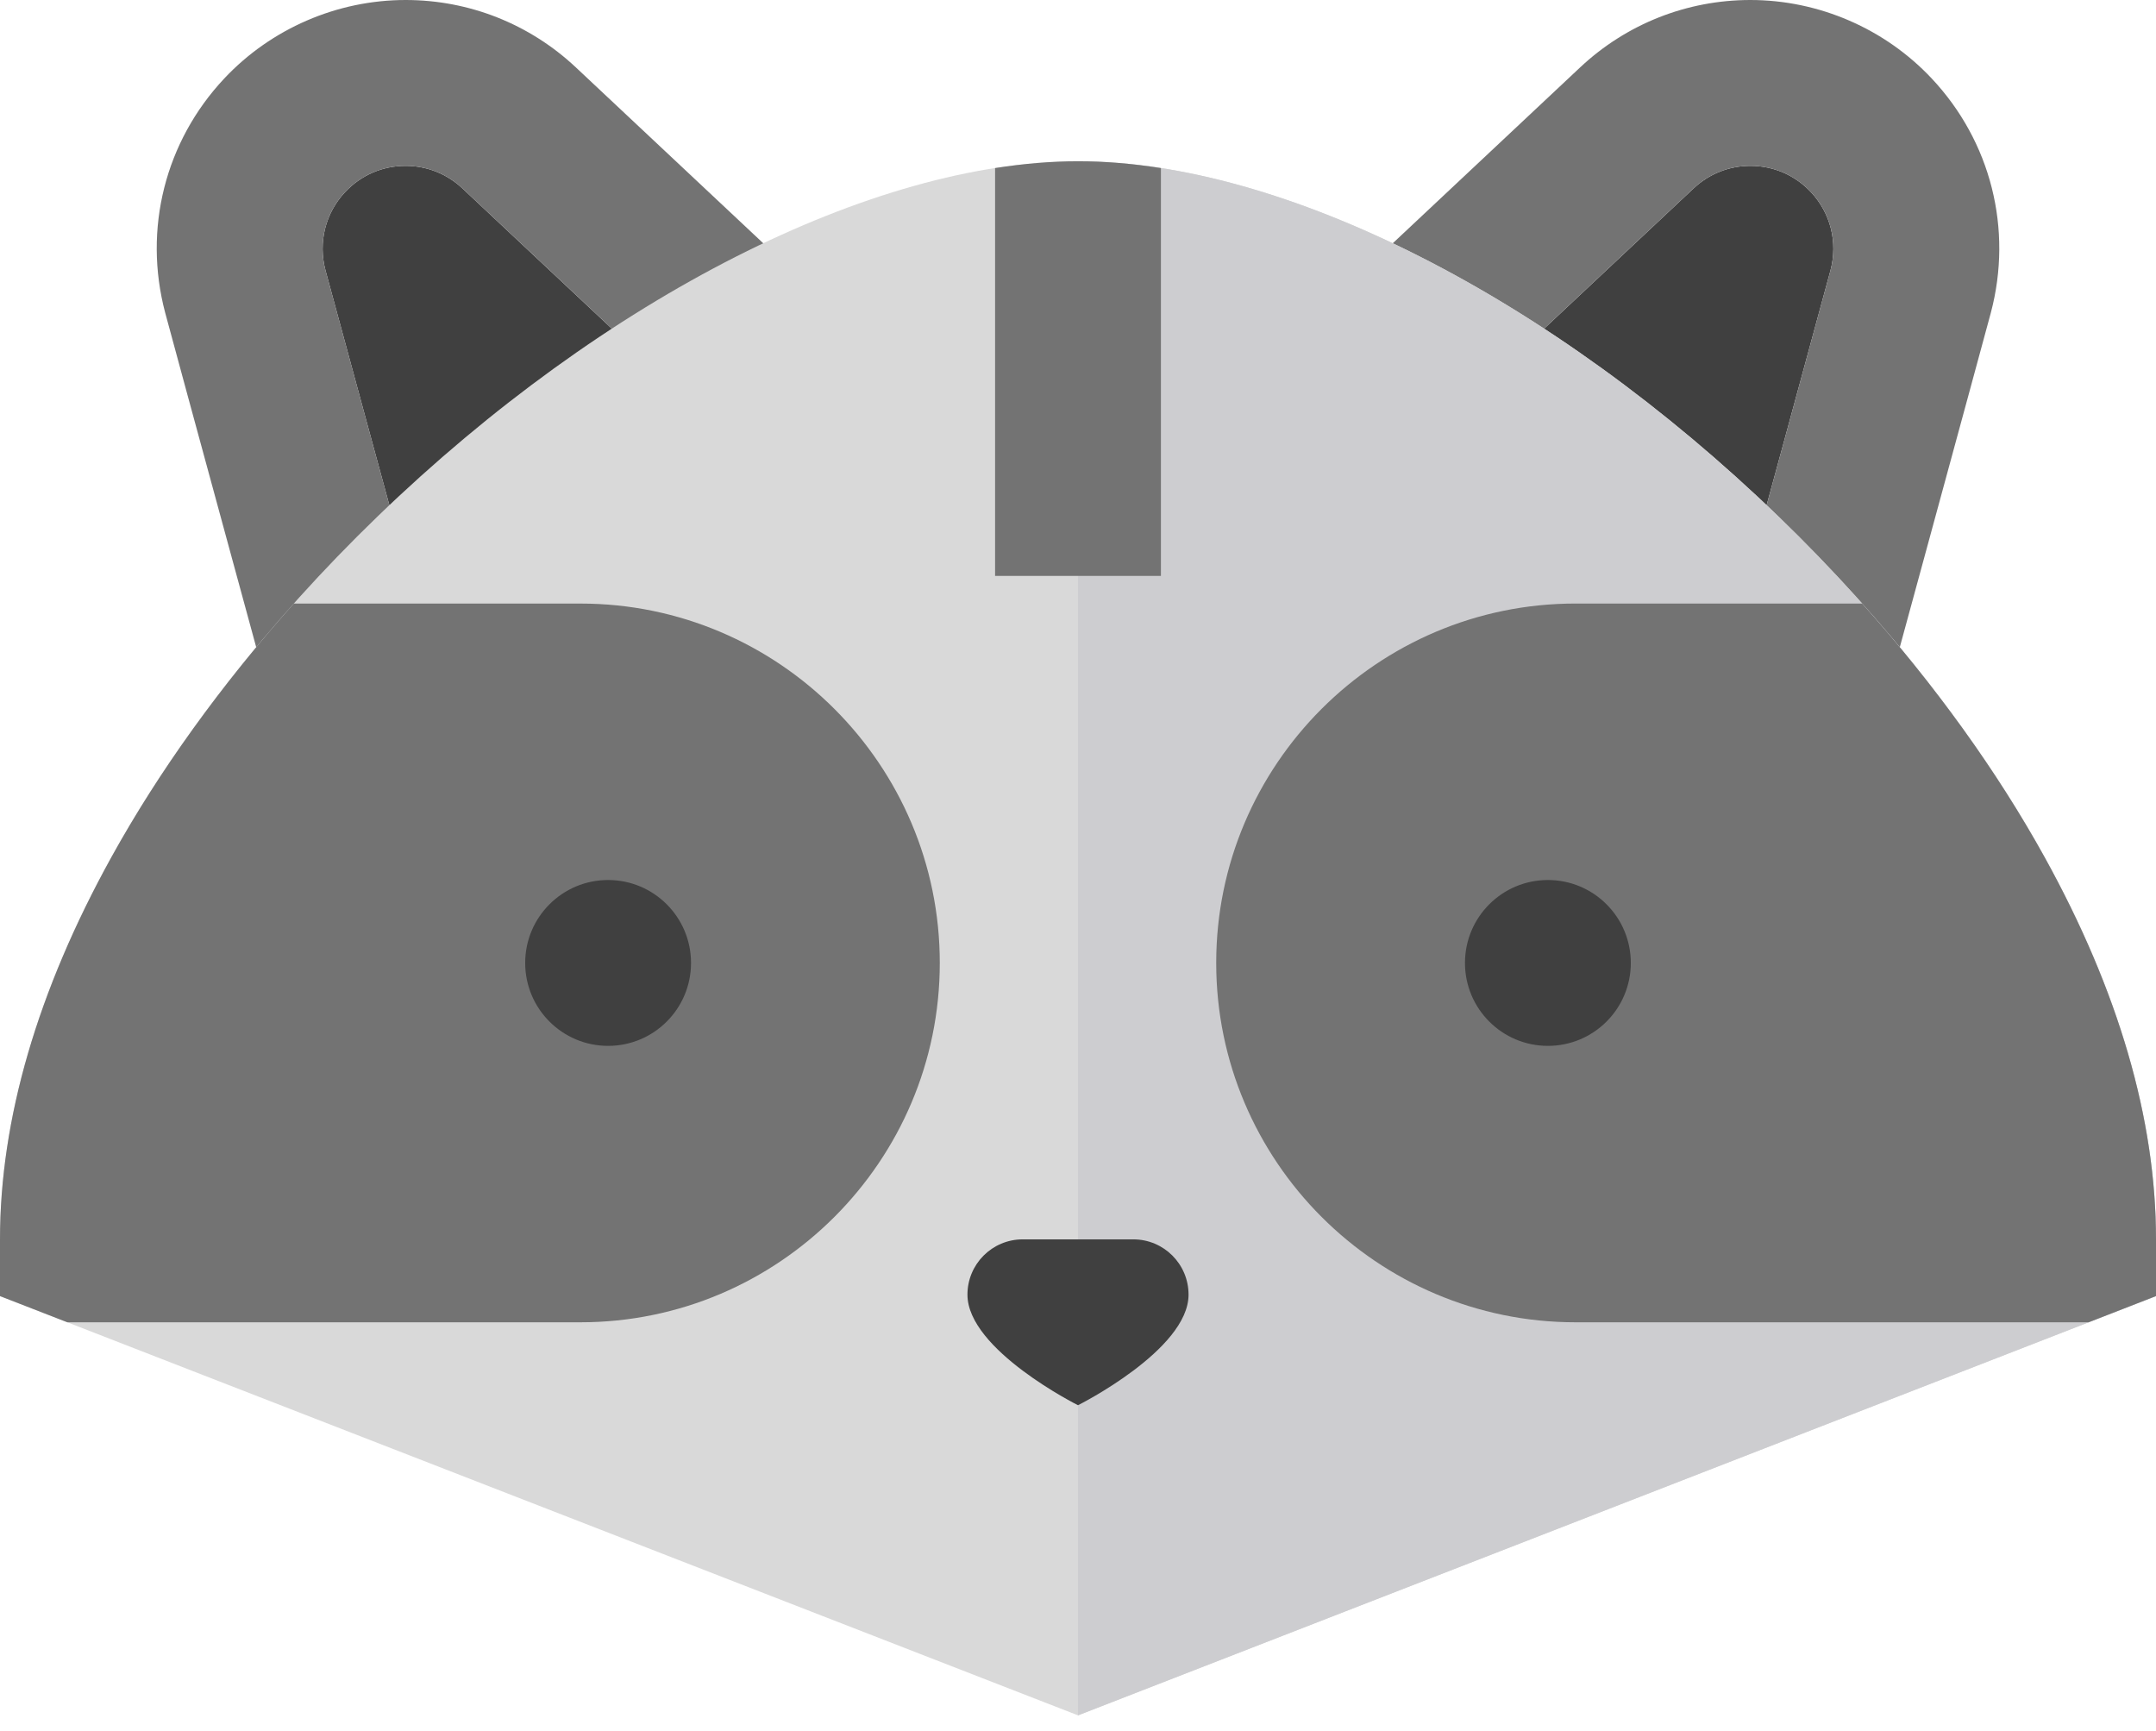
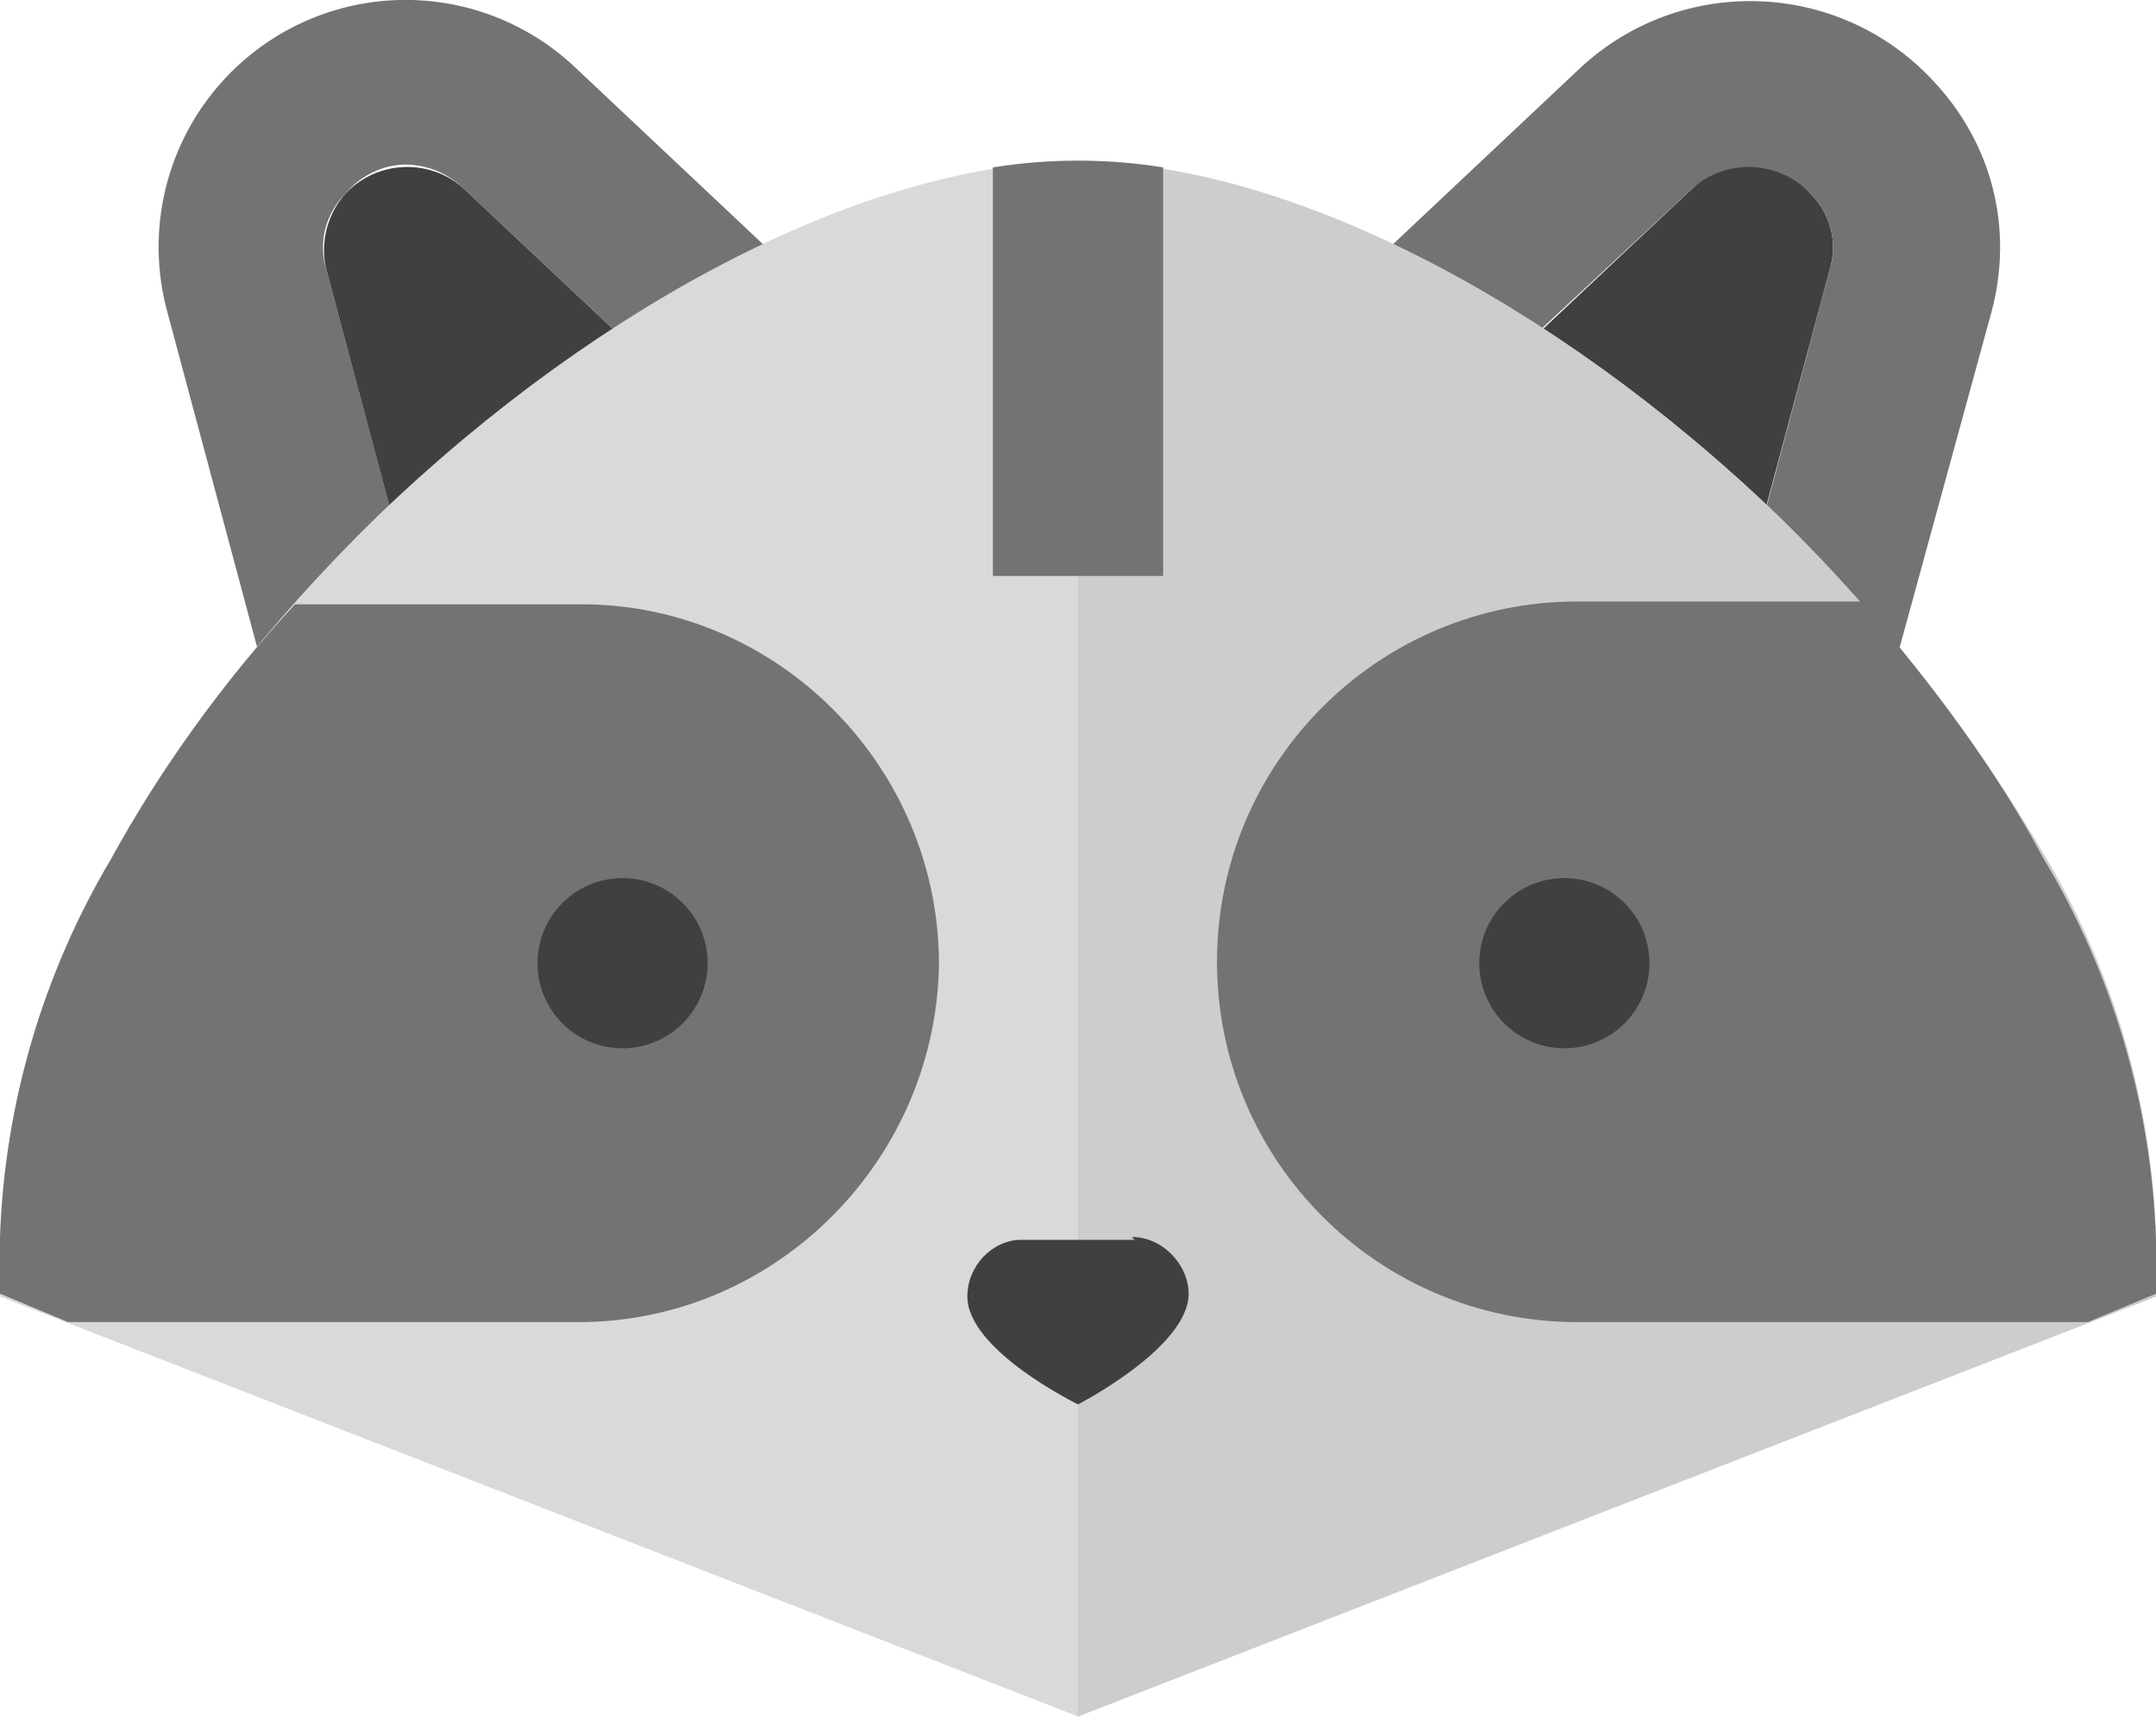
- <svg xmlns="http://www.w3.org/2000/svg" width="76" height="61" viewBox="0 0 76 61" fill="none">
-   <path d="M24.955 18.771C26.058 17.596 25.999 15.742 24.823 14.639L16.298 6.638C15.754 6.127 15.044 5.846 14.299 5.846C13.482 5.846 12.725 6.174 12.166 6.769C11.471 7.509 11.212 8.539 11.472 9.523C11.682 10.316 14.397 20.271 15.533 24.436C18.185 23.739 23.354 20.477 24.955 18.771Z" fill="#404040" />
-   <path d="M28.825 10.376L20.299 2.375C18.667 0.844 16.536 0 14.299 0C11.886 0 9.555 1.009 7.904 2.768C5.82 4.989 5.042 8.074 5.822 11.02C6.092 12.041 10.213 27.145 10.388 27.788L10.605 28.584L11.207 29.149C11.823 29.727 12.924 30.415 14.678 30.415C16.785 30.415 19.576 29.401 22.973 27.402C25.51 25.909 28.02 24.048 29.218 22.772C32.527 19.246 32.35 13.685 28.825 10.376ZM12.166 6.769C12.725 6.174 13.482 5.846 14.299 5.846C15.044 5.846 15.754 6.127 16.298 6.638L24.824 14.639C25.999 15.742 26.058 17.596 24.955 18.771C23.354 20.477 18.185 23.739 15.534 24.436C14.398 20.271 11.683 10.317 11.473 9.524C11.212 8.539 11.472 7.509 12.166 6.769Z" fill="#737373" />
-   <path d="M63.834 6.769C63.275 6.174 62.518 5.846 61.701 5.846C60.956 5.846 60.246 6.127 59.702 6.638L51.176 14.639C50.001 15.742 49.942 17.596 51.045 18.771C52.646 20.477 57.815 23.739 60.467 24.436C61.603 20.27 64.317 10.317 64.527 9.524C64.788 8.539 64.528 7.509 63.834 6.769Z" fill="#404040" />
-   <path d="M68.096 2.769C66.445 1.009 64.114 0 61.701 0C59.464 0 57.333 0.844 55.701 2.375L47.175 10.377C43.65 13.686 43.474 19.246 46.782 22.772C47.98 24.049 50.49 25.909 53.027 27.402C56.424 29.402 59.215 30.415 61.322 30.416C61.322 30.416 61.322 30.416 61.323 30.416C63.076 30.416 64.177 29.727 64.793 29.15L65.395 28.585L65.612 27.788C65.788 27.145 69.908 12.041 70.179 11.02C70.959 8.074 70.18 4.989 68.096 2.769ZM51.045 18.771C49.942 17.596 50.001 15.742 51.176 14.639L59.702 6.638C60.246 6.127 60.956 5.846 61.701 5.846C62.518 5.846 63.275 6.174 63.834 6.769C64.529 7.509 64.788 8.539 64.527 9.523C64.317 10.316 61.603 20.27 60.467 24.436C57.815 23.739 52.646 20.477 51.045 18.771Z" fill="#737373" />
-   <path d="M38 60.461L0 45.684V43.684C0 39.457 1.321 34.924 3.928 30.211C6.218 26.069 9.465 21.915 13.316 18.197C21.309 10.479 30.768 5.684 38 5.684C45.232 5.684 54.691 10.479 62.684 18.197C66.535 21.915 69.782 26.07 72.072 30.212C74.679 34.924 76 39.457 76 43.684V45.684L38 60.461Z" fill="#D9D9D9" />
-   <path d="M38 5.684C45.232 5.684 54.691 10.479 62.684 18.197C66.535 21.915 69.782 26.07 72.072 30.212C74.679 34.924 76 39.457 76 43.684V45.684L38 60.462" fill="#CDCDD0" />
-   <path d="M33.128 33.94C33.128 26.956 27.446 21.274 20.462 21.274H10.357C7.794 24.143 5.604 27.18 3.927 30.212C1.321 34.924 0 39.457 0 43.684V45.684L2.375 46.607H20.462C27.446 46.607 33.128 40.925 33.128 33.94Z" fill="#737373" />
-   <path d="M76 43.684C76 39.457 74.679 34.924 72.072 30.211C70.396 27.18 68.206 24.142 65.643 21.273H55.538C48.554 21.273 42.872 26.956 42.872 33.94C42.872 40.924 48.554 46.607 55.538 46.607H73.625L76 45.683V43.684Z" fill="#737373" />
-   <path d="M40.923 20.299V5.924C39.917 5.766 38.939 5.684 38 5.684C37.061 5.684 36.083 5.767 35.077 5.924V20.299H40.923Z" fill="#737373" />
-   <path d="M21.436 36.864C23.05 36.864 24.359 35.555 24.359 33.941C24.359 32.327 23.05 31.018 21.436 31.018C19.822 31.018 18.513 32.327 18.513 33.941C18.513 35.555 19.822 36.864 21.436 36.864Z" fill="#404040" />
-   <path d="M39.949 43.684H38H36.051C34.975 43.684 34.103 44.556 34.103 45.633C34.103 47.581 38 49.53 38 49.53C38 49.53 41.897 47.581 41.897 45.633C41.897 44.556 41.025 43.684 39.949 43.684Z" fill="#404040" />
-   <path d="M54.564 36.864C56.179 36.864 57.487 35.555 57.487 33.941C57.487 32.327 56.179 31.018 54.564 31.018C52.95 31.018 51.641 32.327 51.641 33.941C51.641 35.555 52.95 36.864 54.564 36.864Z" fill="#404040" />
+ <svg xmlns="http://www.w3.org/2000/svg" width="76" height="61" fill="none">
+   <path fill="#404040" d="M25 18.8a3 3 0 00-.2-4.2l-8.5-8a3 3 0 00-4.1.2 3 3 0 00-.7 2.7l4 15c2.7-.8 7.9-4 9.5-5.7z" />
+   <path fill="#737373" d="M28.8 10.4l-8.5-8a8.7 8.7 0 00-12.4.4 8.7 8.7 0 00-2 8.2l4.5 16.8.2.8.6.5a5 5 0 003.5 1.3c2 0 4.9-1 8.3-3a32 32 0 006.2-4.6c3.3-3.6 3.2-9.1-.4-12.4zM12.2 6.8c.5-.6 1.3-1 2.1-1a3 3 0 012 .8l8.5 8a3 3 0 01.2 4.2c-1.6 1.7-6.8 5-9.5 5.6l-4-14.9c-.3-1 0-2 .7-2.7z" />
+   <path fill="#404040" d="M63.8 6.8c-.5-.6-1.3-1-2.1-1a3 3 0 00-2 .8l-8.5 8a3 3 0 00-.2 4.2c1.6 1.7 6.8 5 9.5 5.6l4-14.9c.3-1 0-2-.7-2.7z" />
+   <path fill="#737373" d="M68.1 2.8a8.8 8.8 0 00-12.4-.4l-8.5 8a8.8 8.8 0 00-.4 12.4 32 32 0 006.2 4.6c3.4 2 6.2 3 8.3 3a5 5 0 003.5-1.3l.6-.5.2-.8L70.2 11c.8-3 0-6-2.1-8.2zm-17 16a3 3 0 010-4.2l8.6-8a3 3 0 014.1.2c.7.7 1 1.7.7 2.7l-4 15c-2.7-.8-7.9-4-9.5-5.7z" />
+   <path fill="#D9D9D9" d="M38 60.5L0 45.7v-2a28 28 0 014-13.5c2.2-4.1 5.5-8.3 9.3-12 8-7.7 17.5-12.5 24.7-12.5 7.2 0 16.7 4.8 24.7 12.5 3.8 3.7 7 7.9 9.4 12A28 28 0 0176 43.7v2L38 60.5z" />
+   <path fill="#CDCDD0" d="M38 5.7c7.2 0 16.7 4.8 24.7 12.5 3.8 3.7 7 7.9 9.4 12A28 28 0 0176 43.7v2L38 60.5" />
+   <path fill="#737373" d="M33.1 34c0-7-5.7-12.7-12.6-12.7H10.4c-2.6 2.8-4.8 5.9-6.5 9A28 28 0 000 43.6v2l2.4 1h18c7 0 12.7-5.8 12.7-12.8zM76 43.7a28 28 0 00-4-13.5c-1.6-3-3.8-6-6.4-9h-10a12.7 12.7 0 000 25.4h18l2.4-1v-2zM41 20.3V5.9a19 19 0 00-6 0v14.4h6z" />
+   <path fill="#404040" d="M21.4 36.9a3 3 0 100-5.9 3 3 0 000 5.9zM40 43.7h-4c-1 0-1.9.9-1.9 2 0 1.9 3.9 3.8 3.9 3.8s3.9-2 3.9-3.9c0-1-.9-2-2-2zM54.6 36.9a3 3 0 100-5.9 3 3 0 000 5.9z" />
</svg>
